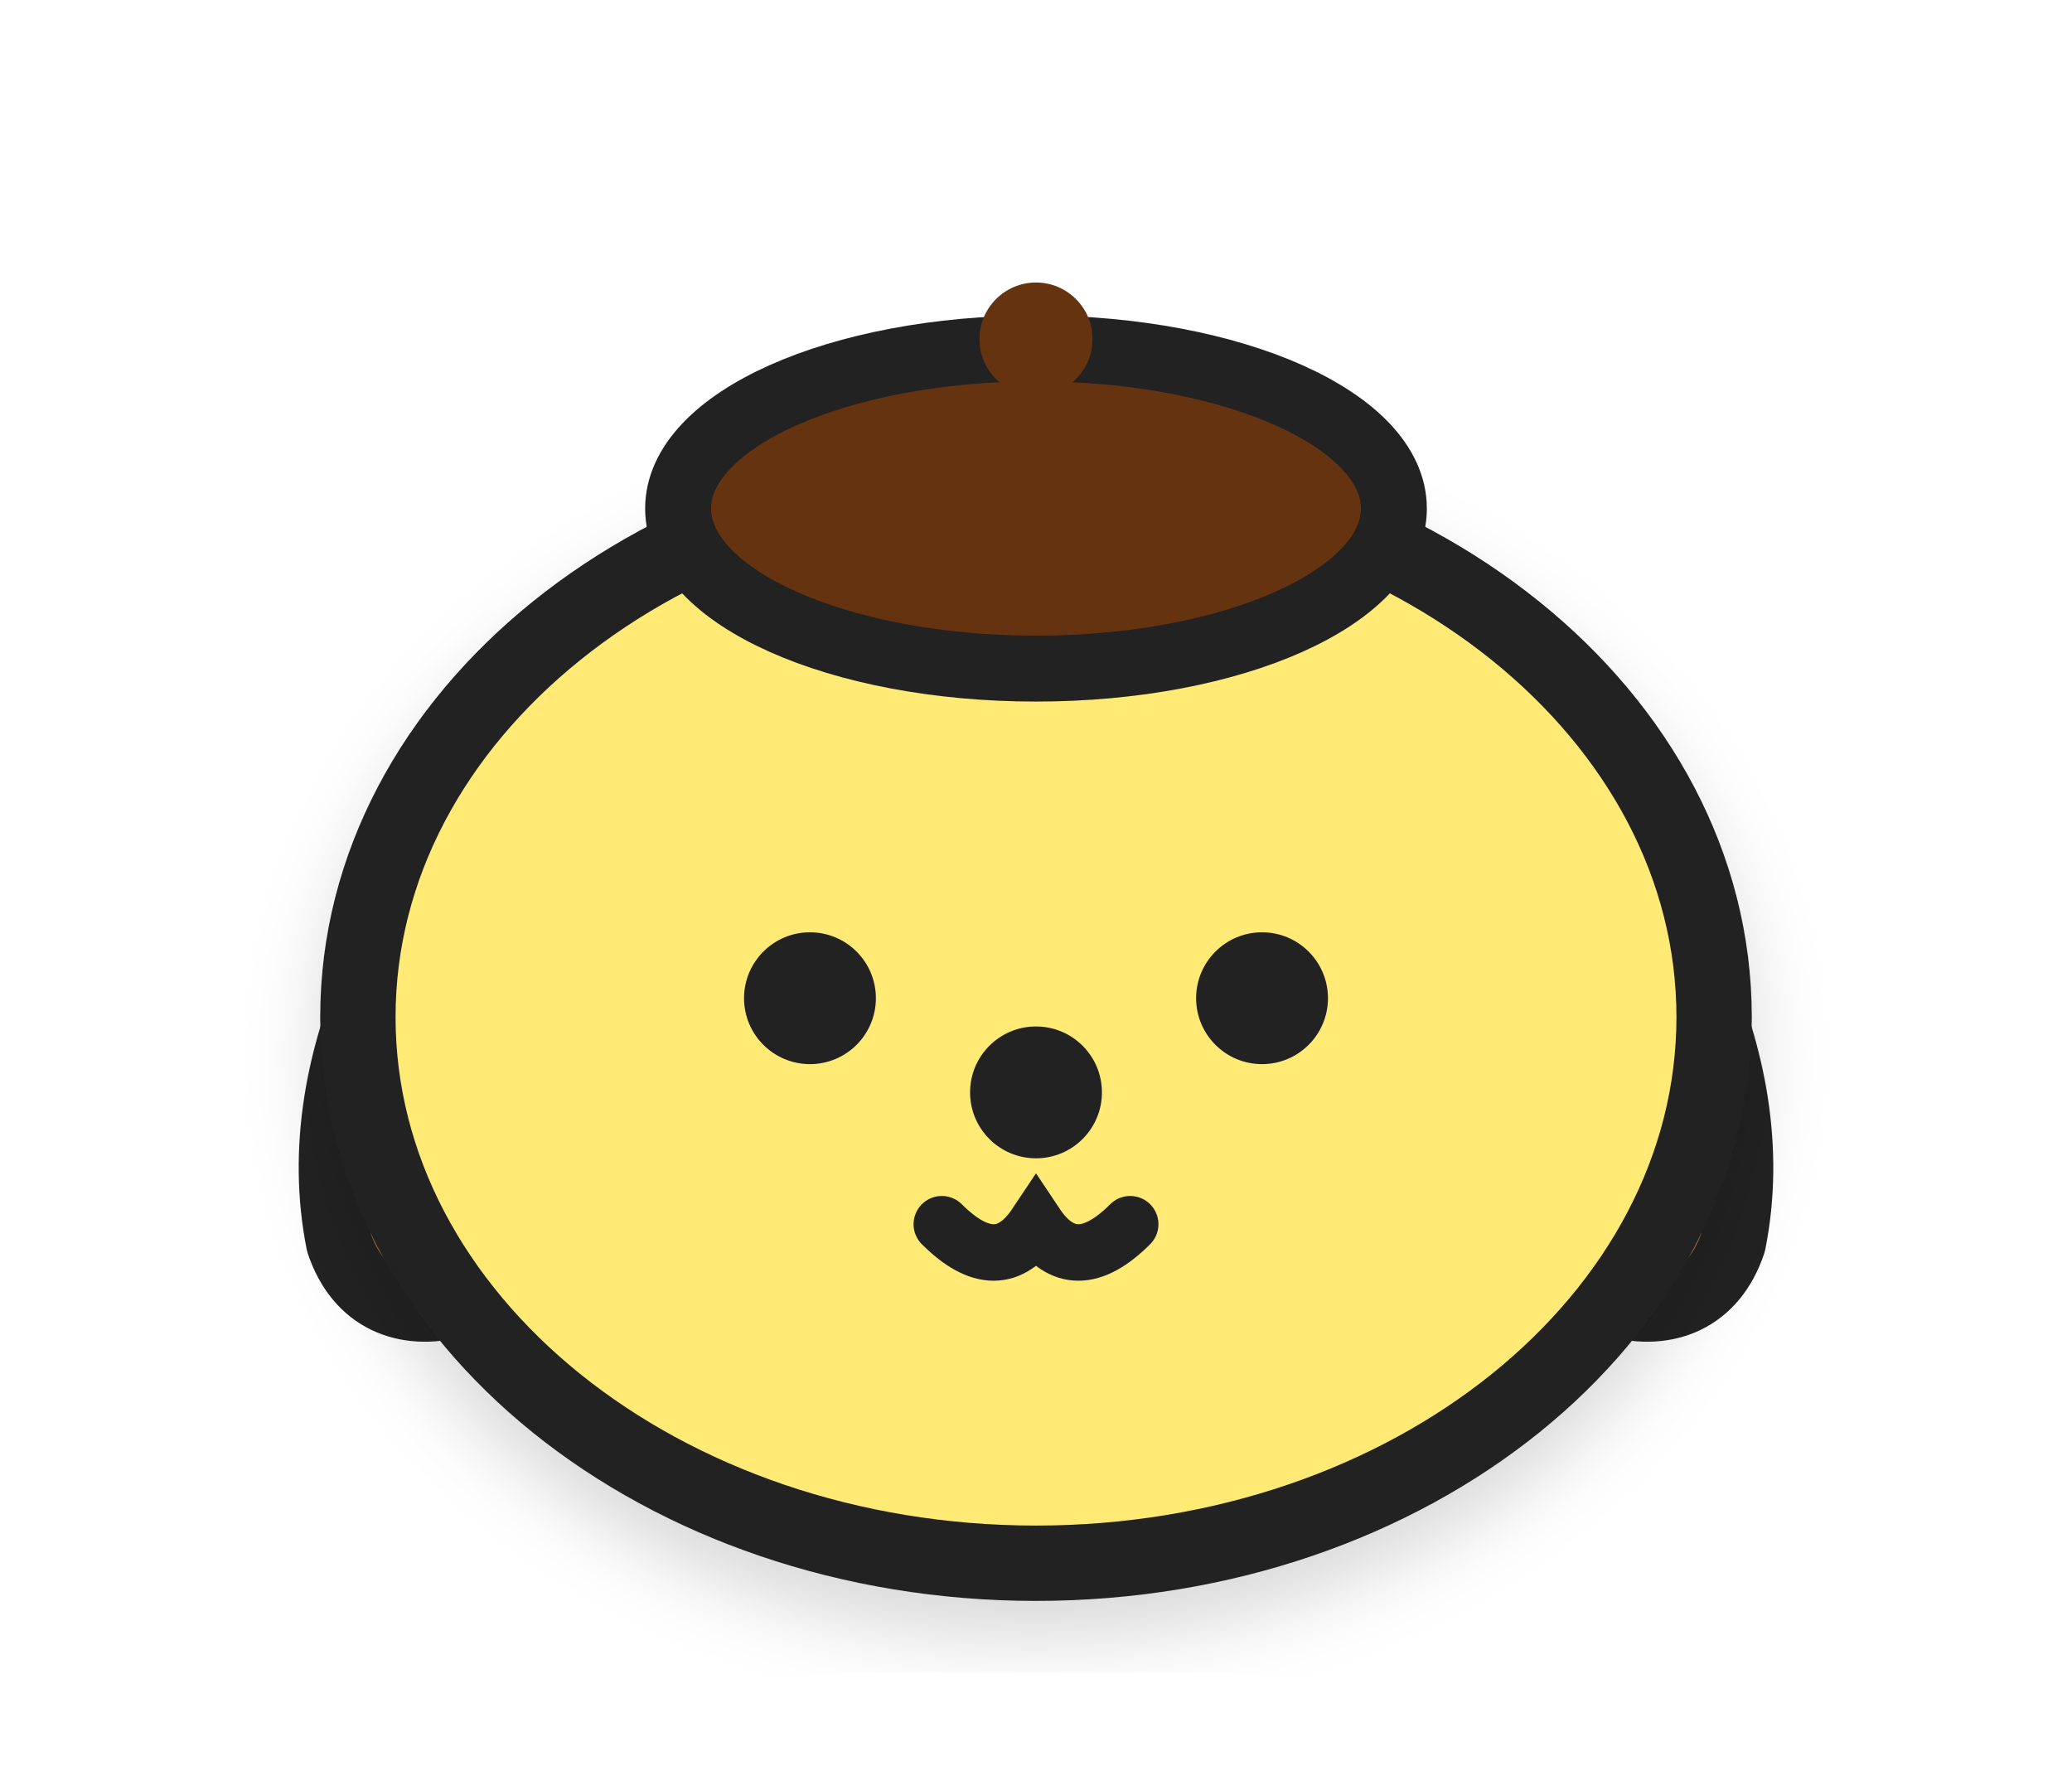
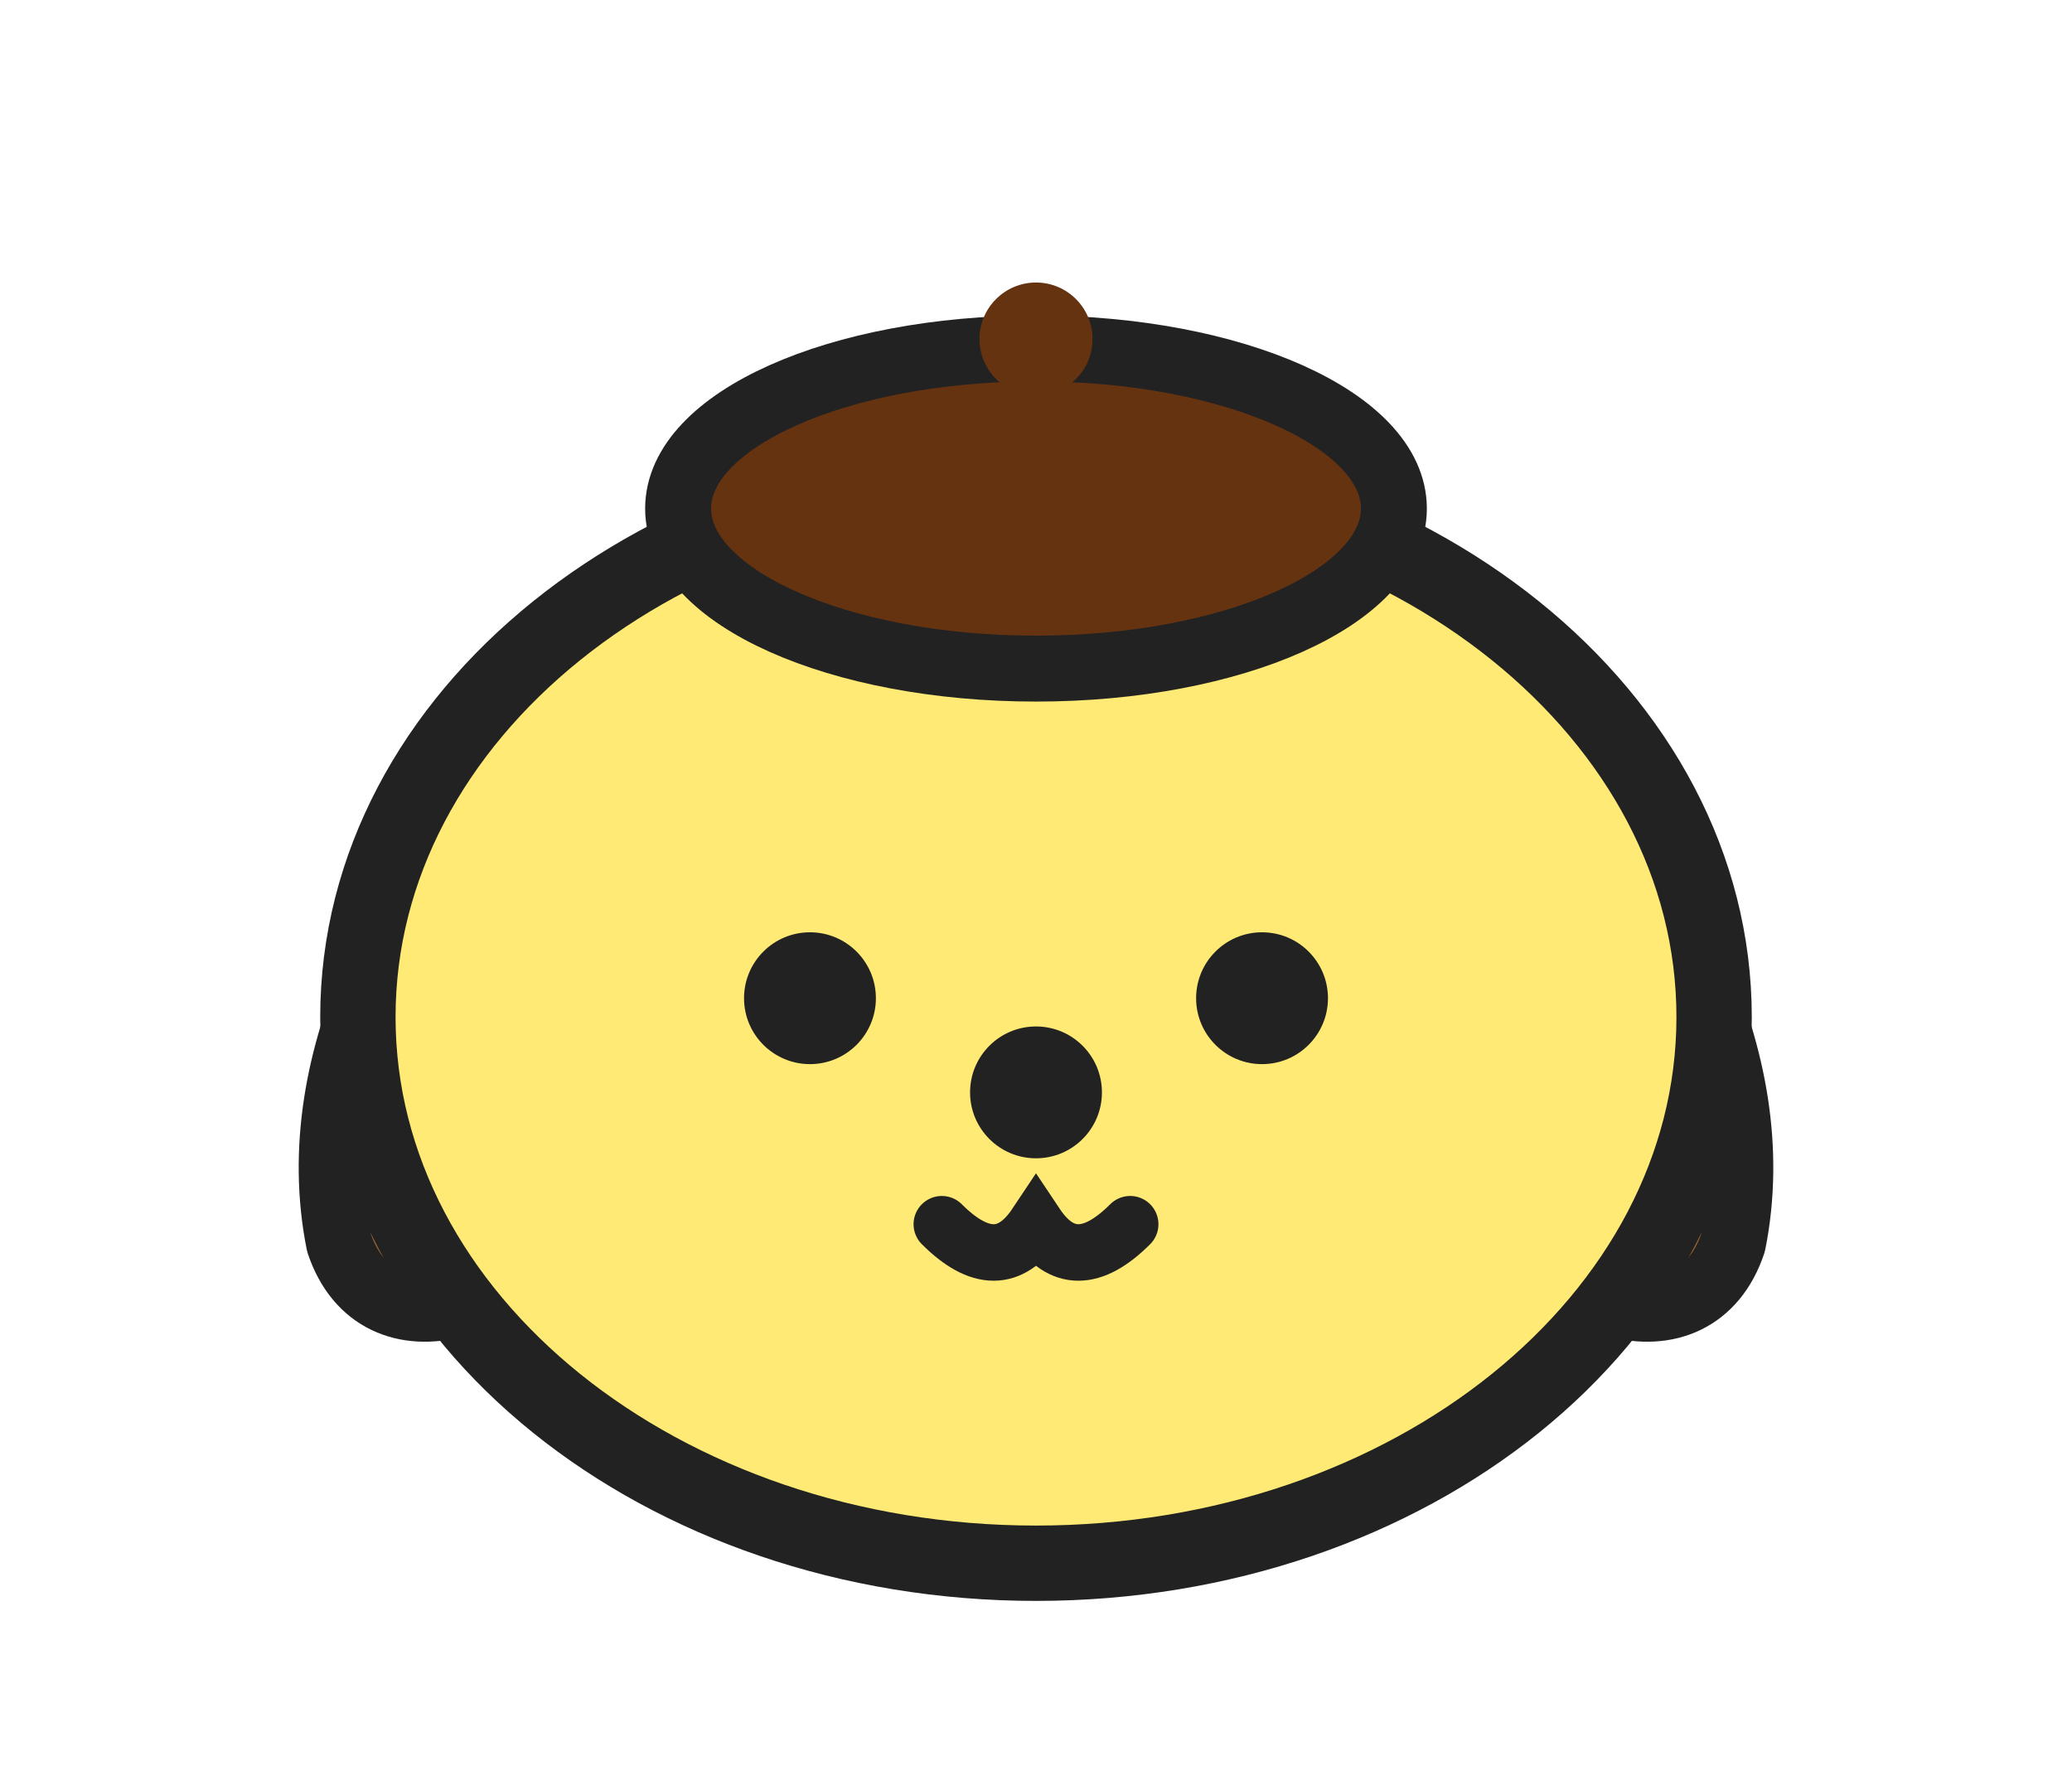
<svg xmlns="http://www.w3.org/2000/svg" viewBox="0 0 110 95" width="110" height="95">
-   <defs>
-     <filter id="shadow-p" x="-10%" y="-10%" width="120%" height="120%">
-       <feDropShadow dx="0" dy="2" stdDeviation="2" flood-opacity="0.15" />
-     </filter>
-   </defs>
  <path d="M 28,40 C 22,46 16,56 18,66 C 20,72 28,70 32,62 C 36,54 35,46 32,40 Z" fill="#996633" stroke="#222222" stroke-width="3.5" stroke-linejoin="round" />
  <path d="M 82,40 C 88,46 94,56 92,66 C 90,72 82,70 78,62 C 74,54 75,46 78,40 Z" fill="#996633" stroke="#222222" stroke-width="3.5" stroke-linejoin="round" />
-   <ellipse cx="55" cy="54" rx="36" ry="29" fill="#ffea75" stroke="#222222" stroke-width="4" filter="url(#shadow-p)" />
+   <ellipse cx="55" cy="54" rx="36" ry="29" fill="#ffea75" stroke="#222222" stroke-width="4" />
  <ellipse cx="55" cy="27" rx="19" ry="8.5" fill="#663311" stroke="#222222" stroke-width="3.5" />
  <circle cx="55" cy="18" r="3" fill="#663311" />
  <circle cx="43" cy="53" r="3.5" fill="#222222" />
  <circle cx="67" cy="53" r="3.5" fill="#222222" />
  <circle cx="55" cy="58" r="3.5" fill="#222222" />
  <path d="M 50,65 Q 53,68 55,65 Q 57,68 60,65" fill="none" stroke="#222222" stroke-width="3" stroke-linecap="round" />
</svg>
